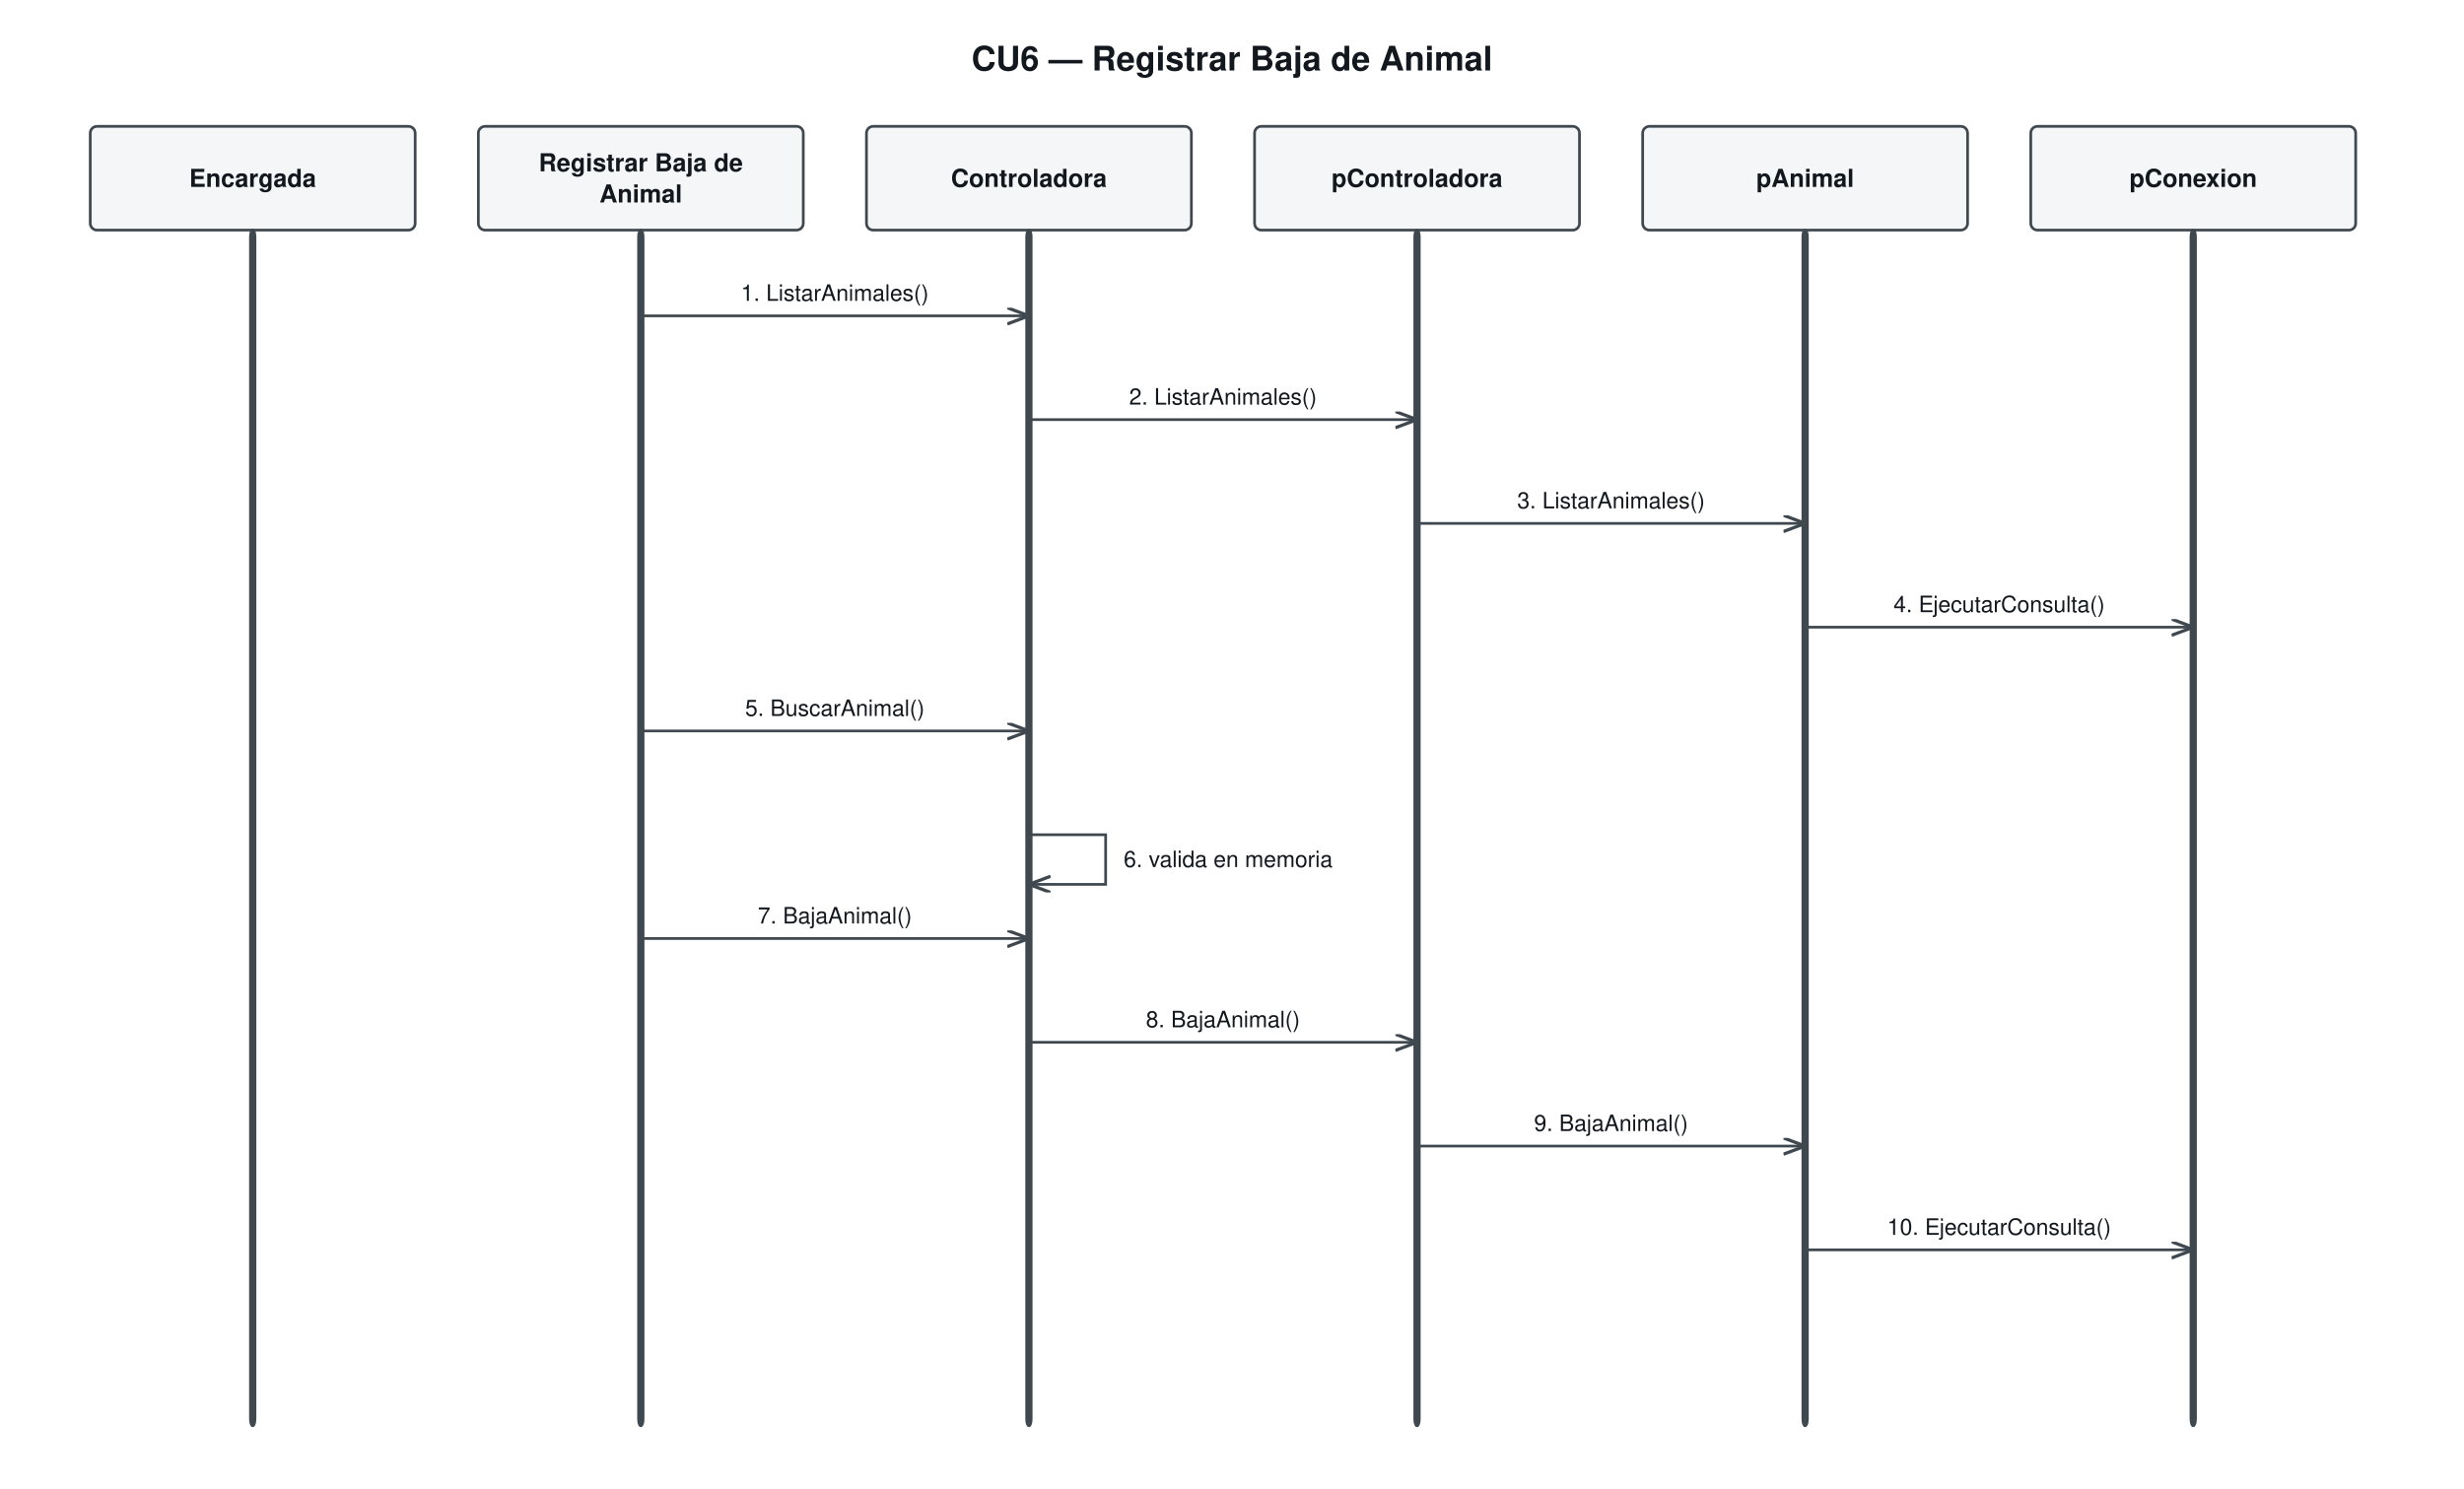
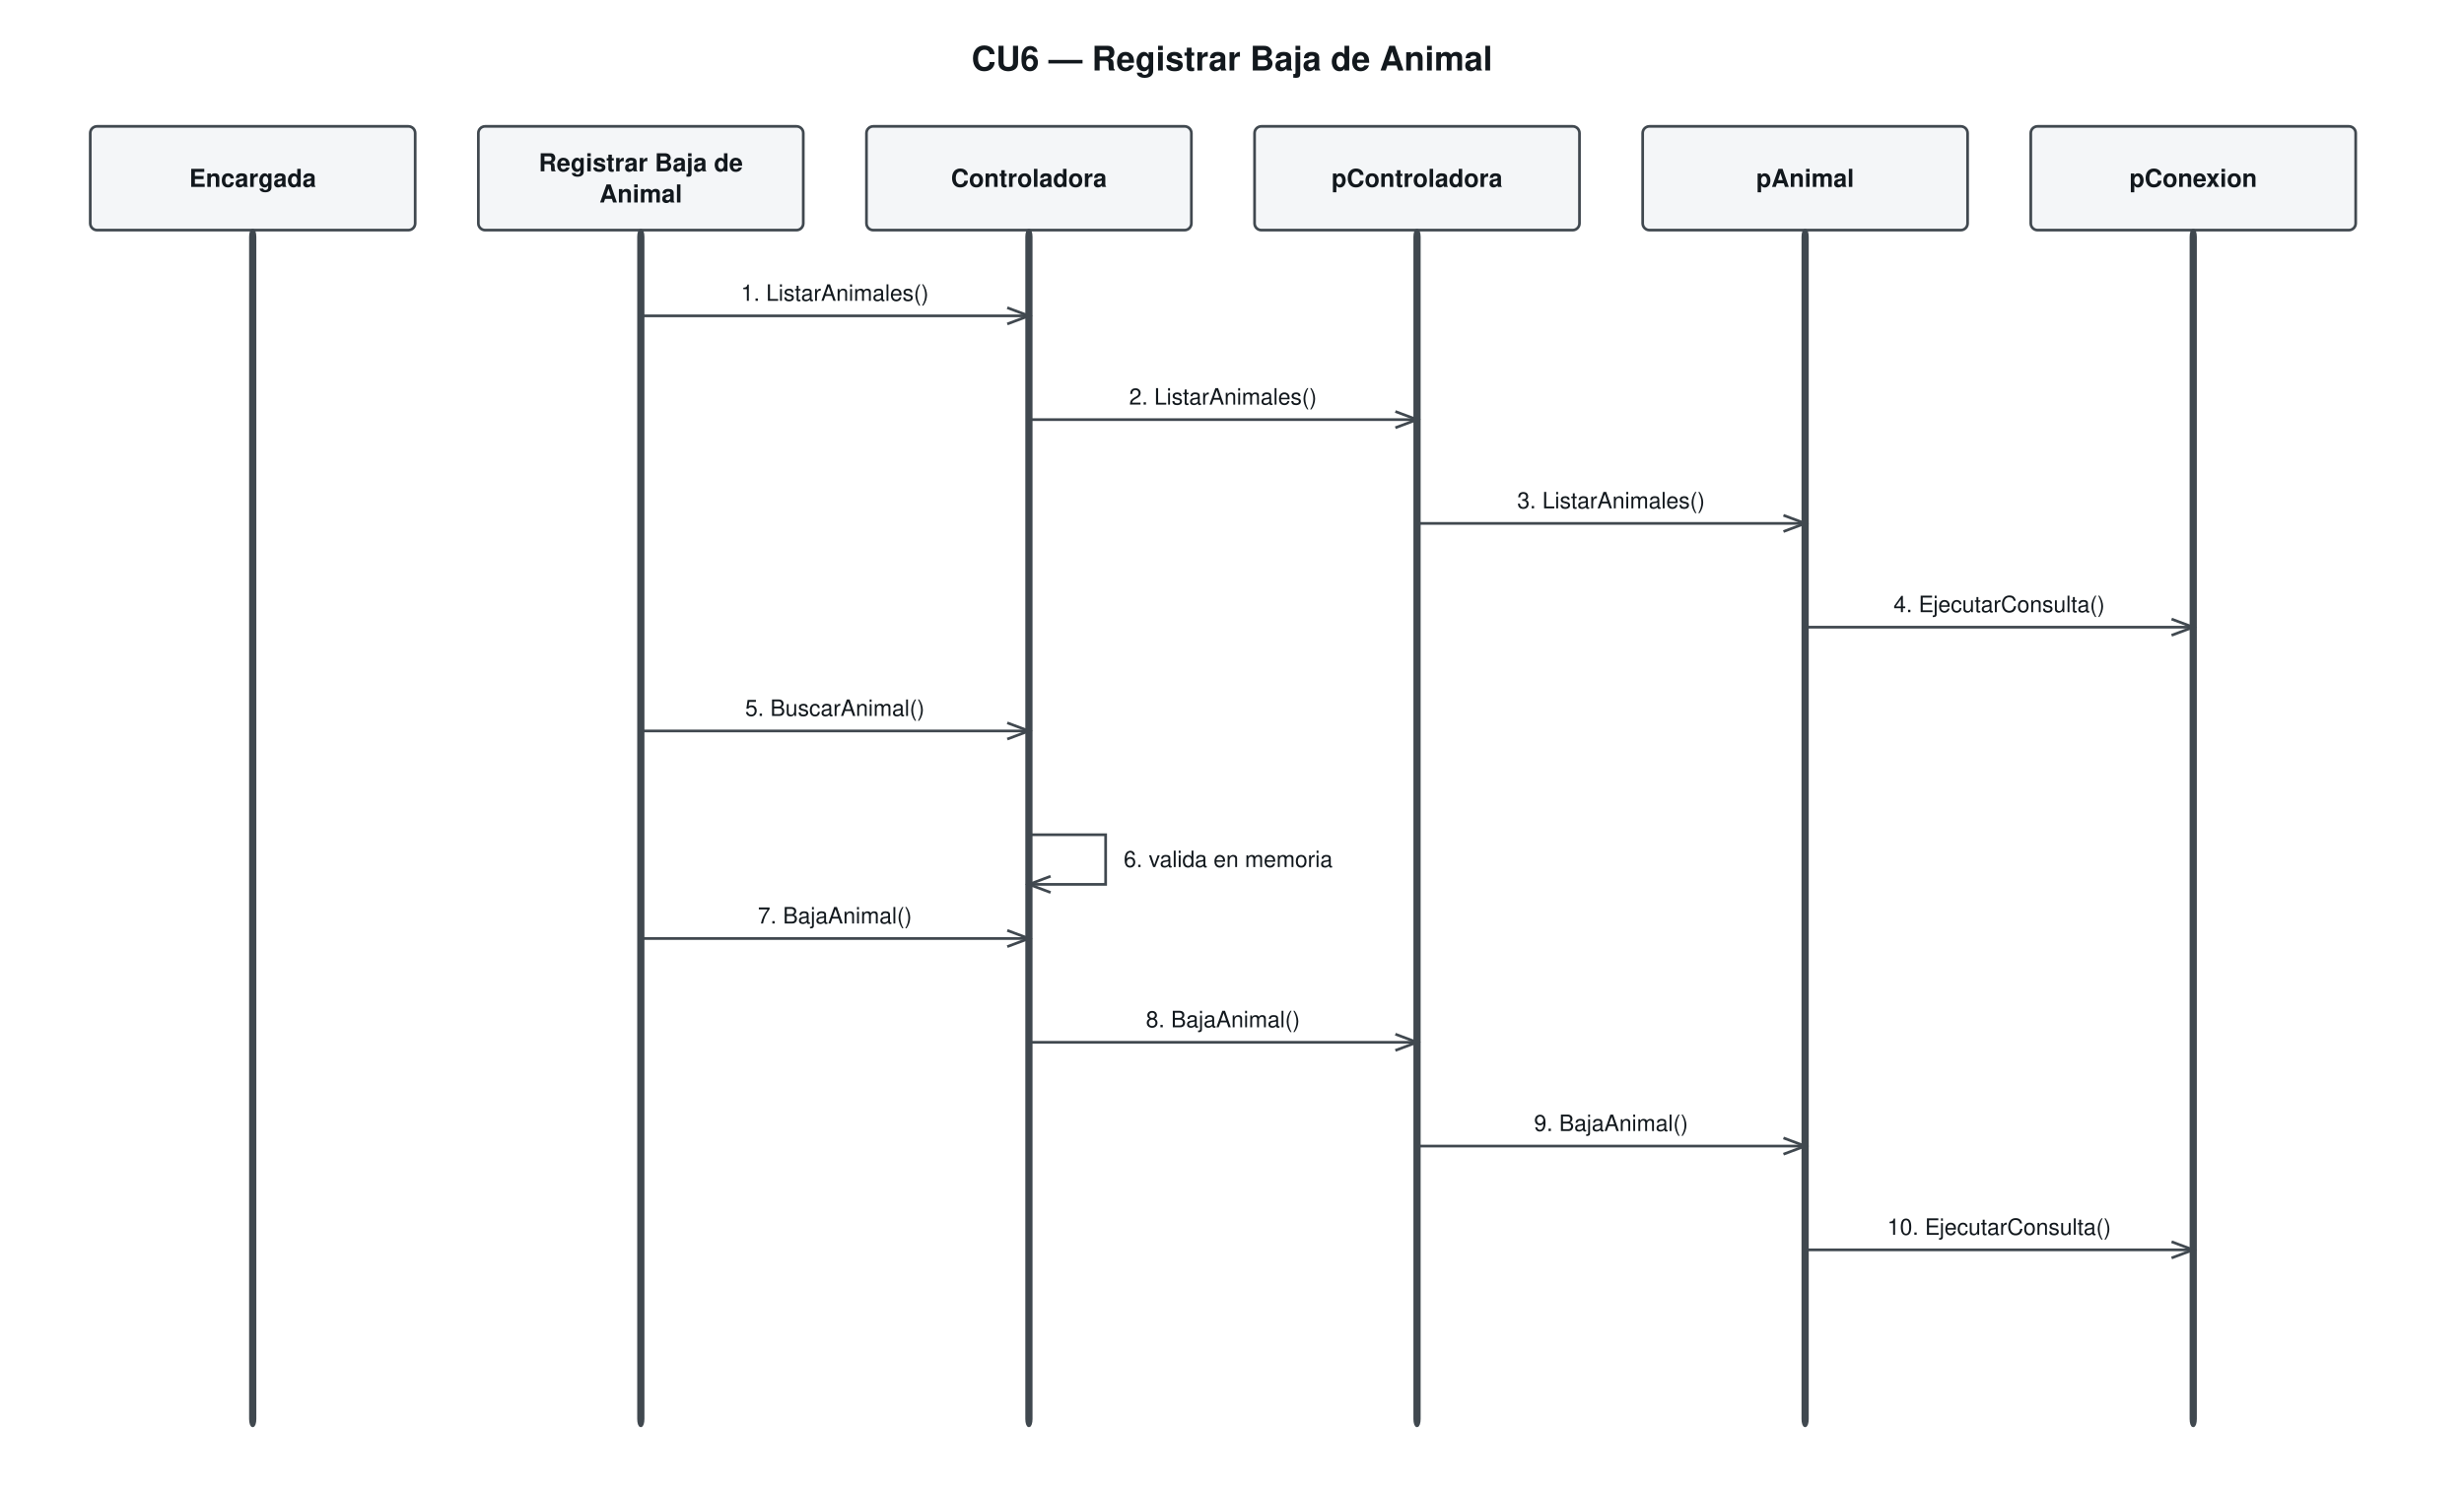
<svg xmlns="http://www.w3.org/2000/svg" width="1092" height="660" viewBox="0 0 1092 660">
-   <defs>
-     <marker id="punta" markerWidth="9" markerHeight="9" refX="8" refY="3" orient="auto">
-       <path d="M0,0 L8,3 L0,6" fill="none" stroke="#40484f" stroke-width="1.2" />
-     </marker>
-   </defs>
  <rect width="100%" height="100%" fill="#ffffff" />
  <text x="546.0" y="26.0" font-family="Helvetica, Arial, sans-serif" font-size="15" font-weight="600" fill="#12181d" text-anchor="middle" dominant-baseline="middle">CU6 — Registrar Baja de Animal</text>
  <rect x="40.0" y="56.0" width="144.0" height="46.0" rx="3" fill="#f4f6f8" stroke="#40484f" stroke-width="1.2" />
  <text x="112.0" y="79.0" font-family="Helvetica, Arial, sans-serif" font-size="11" font-weight="600" fill="#12181d" text-anchor="middle" dominant-baseline="middle">Encargada</text>
  <rect x="111.0" y="102.0" width="2.0" height="530.0" rx="3" fill="#40484f" stroke="#40484f" stroke-width="1.2" />
  <rect x="212.0" y="56.0" width="144.0" height="46.0" rx="3" fill="#f4f6f8" stroke="#40484f" stroke-width="1.2" />
  <text x="284.0" y="72.1" font-family="Helvetica, Arial, sans-serif" font-size="11" font-weight="600" fill="#12181d" text-anchor="middle" dominant-baseline="middle">Registrar Baja de</text>
  <text x="284.0" y="85.9" font-family="Helvetica, Arial, sans-serif" font-size="11" font-weight="600" fill="#12181d" text-anchor="middle" dominant-baseline="middle">Animal</text>
  <rect x="283.0" y="102.0" width="2.0" height="530.0" rx="3" fill="#40484f" stroke="#40484f" stroke-width="1.2" />
  <rect x="384.0" y="56.0" width="144.0" height="46.0" rx="3" fill="#f4f6f8" stroke="#40484f" stroke-width="1.2" />
  <text x="456.0" y="79.0" font-family="Helvetica, Arial, sans-serif" font-size="11" font-weight="600" fill="#12181d" text-anchor="middle" dominant-baseline="middle">Controladora</text>
  <rect x="455.0" y="102.0" width="2.0" height="530.0" rx="3" fill="#40484f" stroke="#40484f" stroke-width="1.2" />
  <rect x="556.0" y="56.0" width="144.0" height="46.0" rx="3" fill="#f4f6f8" stroke="#40484f" stroke-width="1.2" />
  <text x="628.0" y="79.0" font-family="Helvetica, Arial, sans-serif" font-size="11" font-weight="600" fill="#12181d" text-anchor="middle" dominant-baseline="middle">pControladora</text>
  <rect x="627.0" y="102.0" width="2.0" height="530.0" rx="3" fill="#40484f" stroke="#40484f" stroke-width="1.2" />
  <rect x="728.0" y="56.0" width="144.0" height="46.0" rx="3" fill="#f4f6f8" stroke="#40484f" stroke-width="1.2" />
  <text x="800.0" y="79.0" font-family="Helvetica, Arial, sans-serif" font-size="11" font-weight="600" fill="#12181d" text-anchor="middle" dominant-baseline="middle">pAnimal</text>
  <rect x="799.0" y="102.0" width="2.0" height="530.0" rx="3" fill="#40484f" stroke="#40484f" stroke-width="1.2" />
  <rect x="900.0" y="56.0" width="144.0" height="46.0" rx="3" fill="#f4f6f8" stroke="#40484f" stroke-width="1.2" />
  <text x="972.0" y="79.0" font-family="Helvetica, Arial, sans-serif" font-size="11" font-weight="600" fill="#12181d" text-anchor="middle" dominant-baseline="middle">pConexion</text>
  <rect x="971.0" y="102.0" width="2.0" height="530.0" rx="3" fill="#40484f" stroke="#40484f" stroke-width="1.2" />
-   <line x1="284.0" y1="140.0" x2="456.0" y2="140.0" stroke="#40484f" stroke-width="1.2" marker-end="url(#punta)" />
+   <line x1="284.0" y1="140.0" x2="456.0" y2="140.0" stroke="#40484f" stroke-width="1.2" />
+   <path d="M 446.4 143.6 L 456.0 140.0 L 446.4 136.4" fill="none" stroke="#40484f" stroke-width="1.2" />
  <text x="370.0" y="130.0" font-family="Helvetica, Arial, sans-serif" font-size="10" fill="#12181d" text-anchor="middle" dominant-baseline="middle">1. ListarAnimales()</text>
-   <line x1="456.0" y1="186.0" x2="628.0" y2="186.0" stroke="#40484f" stroke-width="1.2" marker-end="url(#punta)" />
+   <line x1="456.0" y1="186.0" x2="628.0" y2="186.0" stroke="#40484f" stroke-width="1.2" />
+   <path d="M 618.4 189.6 L 628.0 186.0 L 618.4 182.4" fill="none" stroke="#40484f" stroke-width="1.2" />
  <text x="542.0" y="176.0" font-family="Helvetica, Arial, sans-serif" font-size="10" fill="#12181d" text-anchor="middle" dominant-baseline="middle">2. ListarAnimales()</text>
-   <line x1="628.0" y1="232.0" x2="800.0" y2="232.0" stroke="#40484f" stroke-width="1.2" marker-end="url(#punta)" />
+   <line x1="628.0" y1="232.0" x2="800.0" y2="232.0" stroke="#40484f" stroke-width="1.2" />
+   <path d="M 790.4 235.6 L 800.0 232.0 L 790.4 228.4" fill="none" stroke="#40484f" stroke-width="1.2" />
  <text x="714.0" y="222.0" font-family="Helvetica, Arial, sans-serif" font-size="10" fill="#12181d" text-anchor="middle" dominant-baseline="middle">3. ListarAnimales()</text>
-   <line x1="800.0" y1="278.0" x2="972.0" y2="278.0" stroke="#40484f" stroke-width="1.2" marker-end="url(#punta)" />
+   <line x1="800.0" y1="278.0" x2="972.0" y2="278.0" stroke="#40484f" stroke-width="1.2" />
+   <path d="M 962.4 281.6 L 972.0 278.0 L 962.4 274.4" fill="none" stroke="#40484f" stroke-width="1.2" />
  <text x="886.0" y="268.0" font-family="Helvetica, Arial, sans-serif" font-size="10" fill="#12181d" text-anchor="middle" dominant-baseline="middle">4. EjecutarConsulta()</text>
-   <line x1="284.0" y1="324.0" x2="456.0" y2="324.0" stroke="#40484f" stroke-width="1.2" marker-end="url(#punta)" />
+   <line x1="284.0" y1="324.0" x2="456.0" y2="324.0" stroke="#40484f" stroke-width="1.2" />
+   <path d="M 446.4 327.6 L 456.0 324.0 L 446.4 320.4" fill="none" stroke="#40484f" stroke-width="1.2" />
  <text x="370.0" y="314.0" font-family="Helvetica, Arial, sans-serif" font-size="10" fill="#12181d" text-anchor="middle" dominant-baseline="middle">5. BuscarAnimal()</text>
-   <path d="M 456.0 370.0 h 34 v 22 h -34" fill="none" stroke="#40484f" stroke-width="1.2" marker-end="url(#punta)" />
+   <path d="M 456.0 370.0 h 34 v 22 h -34" fill="none" stroke="#40484f" stroke-width="1.2" />
+   <path d="M 465.6 388.4 L 456.0 392.0 L 465.6 395.6" fill="none" stroke="#40484f" stroke-width="1.2" />
  <text x="498.0" y="381.0" font-family="Helvetica, Arial, sans-serif" font-size="10" fill="#12181d" text-anchor="start" dominant-baseline="middle">6. valida en memoria</text>
-   <line x1="284.0" y1="416.0" x2="456.0" y2="416.0" stroke="#40484f" stroke-width="1.2" marker-end="url(#punta)" />
+   <line x1="284.0" y1="416.0" x2="456.0" y2="416.0" stroke="#40484f" stroke-width="1.2" />
+   <path d="M 446.4 419.6 L 456.0 416.0 L 446.4 412.4" fill="none" stroke="#40484f" stroke-width="1.2" />
  <text x="370.0" y="406.0" font-family="Helvetica, Arial, sans-serif" font-size="10" fill="#12181d" text-anchor="middle" dominant-baseline="middle">7. BajaAnimal()</text>
-   <line x1="456.0" y1="462.0" x2="628.0" y2="462.0" stroke="#40484f" stroke-width="1.2" marker-end="url(#punta)" />
+   <line x1="456.0" y1="462.0" x2="628.0" y2="462.0" stroke="#40484f" stroke-width="1.2" />
+   <path d="M 618.4 465.6 L 628.0 462.0 L 618.4 458.4" fill="none" stroke="#40484f" stroke-width="1.2" />
  <text x="542.0" y="452.0" font-family="Helvetica, Arial, sans-serif" font-size="10" fill="#12181d" text-anchor="middle" dominant-baseline="middle">8. BajaAnimal()</text>
-   <line x1="628.0" y1="508.0" x2="800.0" y2="508.0" stroke="#40484f" stroke-width="1.2" marker-end="url(#punta)" />
+   <line x1="628.0" y1="508.0" x2="800.0" y2="508.0" stroke="#40484f" stroke-width="1.2" />
+   <path d="M 790.4 511.6 L 800.0 508.0 L 790.4 504.4" fill="none" stroke="#40484f" stroke-width="1.2" />
  <text x="714.0" y="498.0" font-family="Helvetica, Arial, sans-serif" font-size="10" fill="#12181d" text-anchor="middle" dominant-baseline="middle">9. BajaAnimal()</text>
-   <line x1="800.0" y1="554.0" x2="972.0" y2="554.0" stroke="#40484f" stroke-width="1.2" marker-end="url(#punta)" />
+   <line x1="800.0" y1="554.0" x2="972.0" y2="554.0" stroke="#40484f" stroke-width="1.2" />
+   <path d="M 962.4 557.6 L 972.0 554.0 L 962.4 550.4" fill="none" stroke="#40484f" stroke-width="1.2" />
  <text x="886.0" y="544.0" font-family="Helvetica, Arial, sans-serif" font-size="10" fill="#12181d" text-anchor="middle" dominant-baseline="middle">10. EjecutarConsulta()</text>
</svg>
